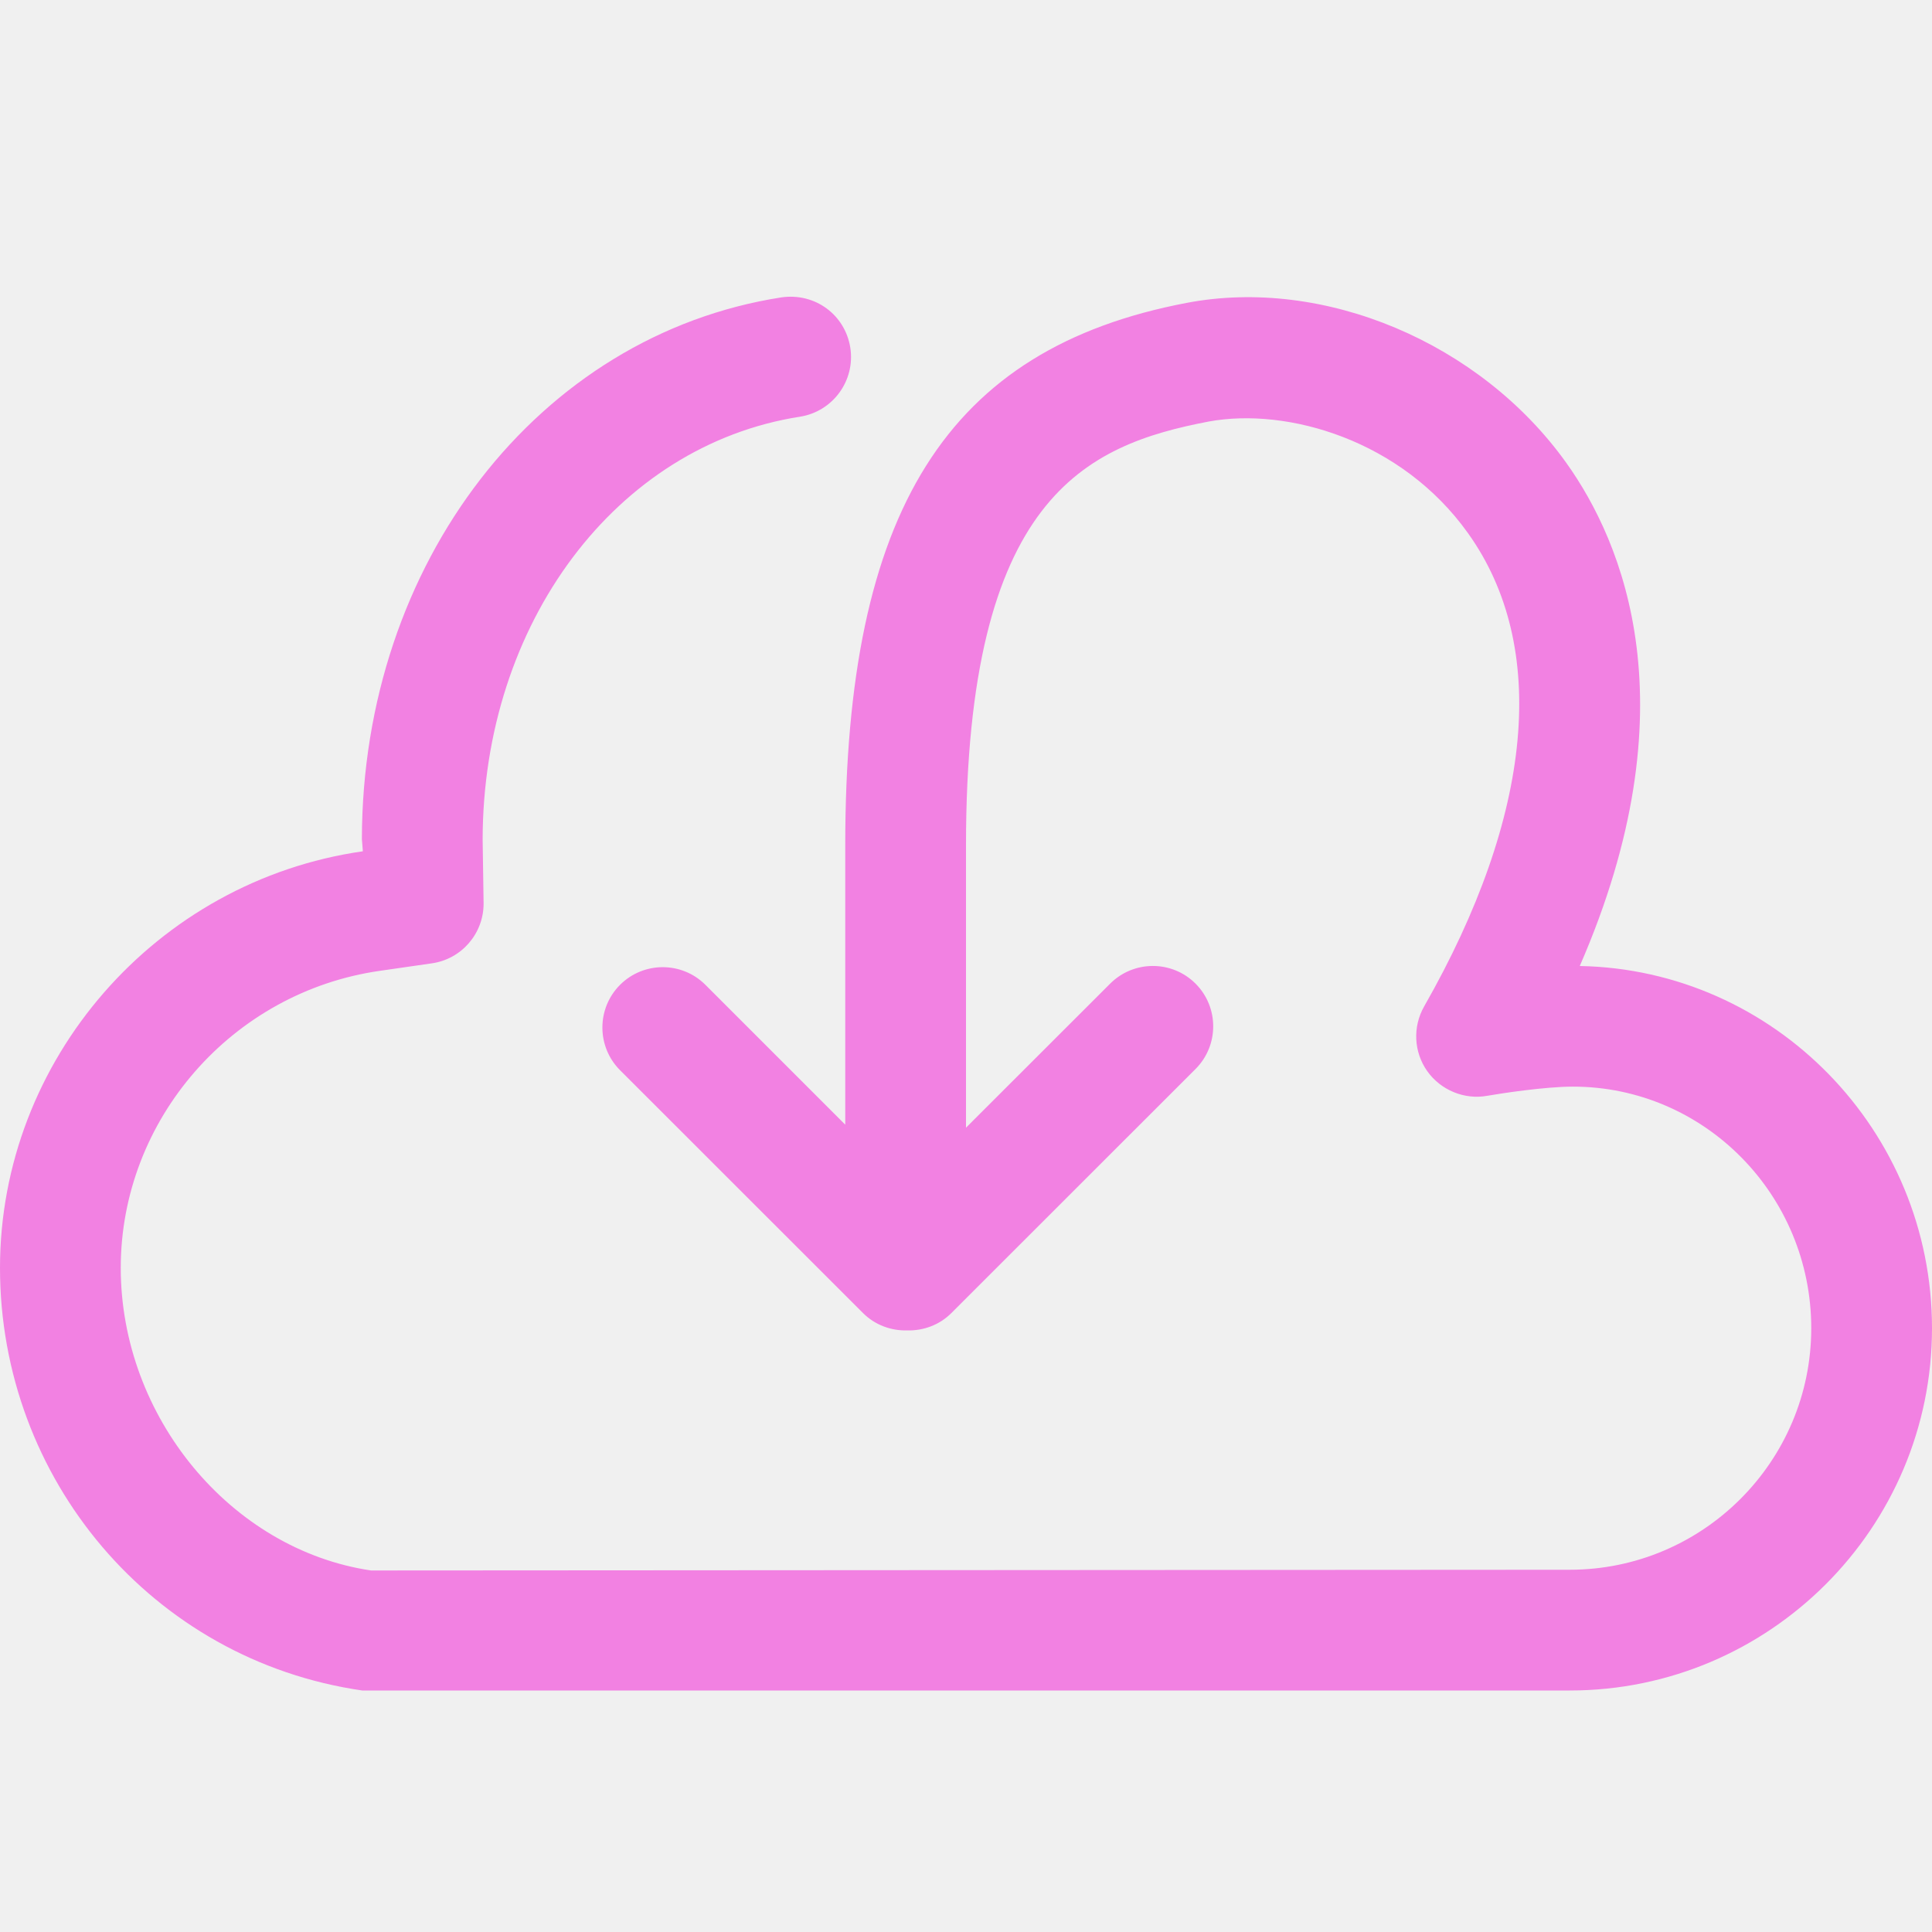
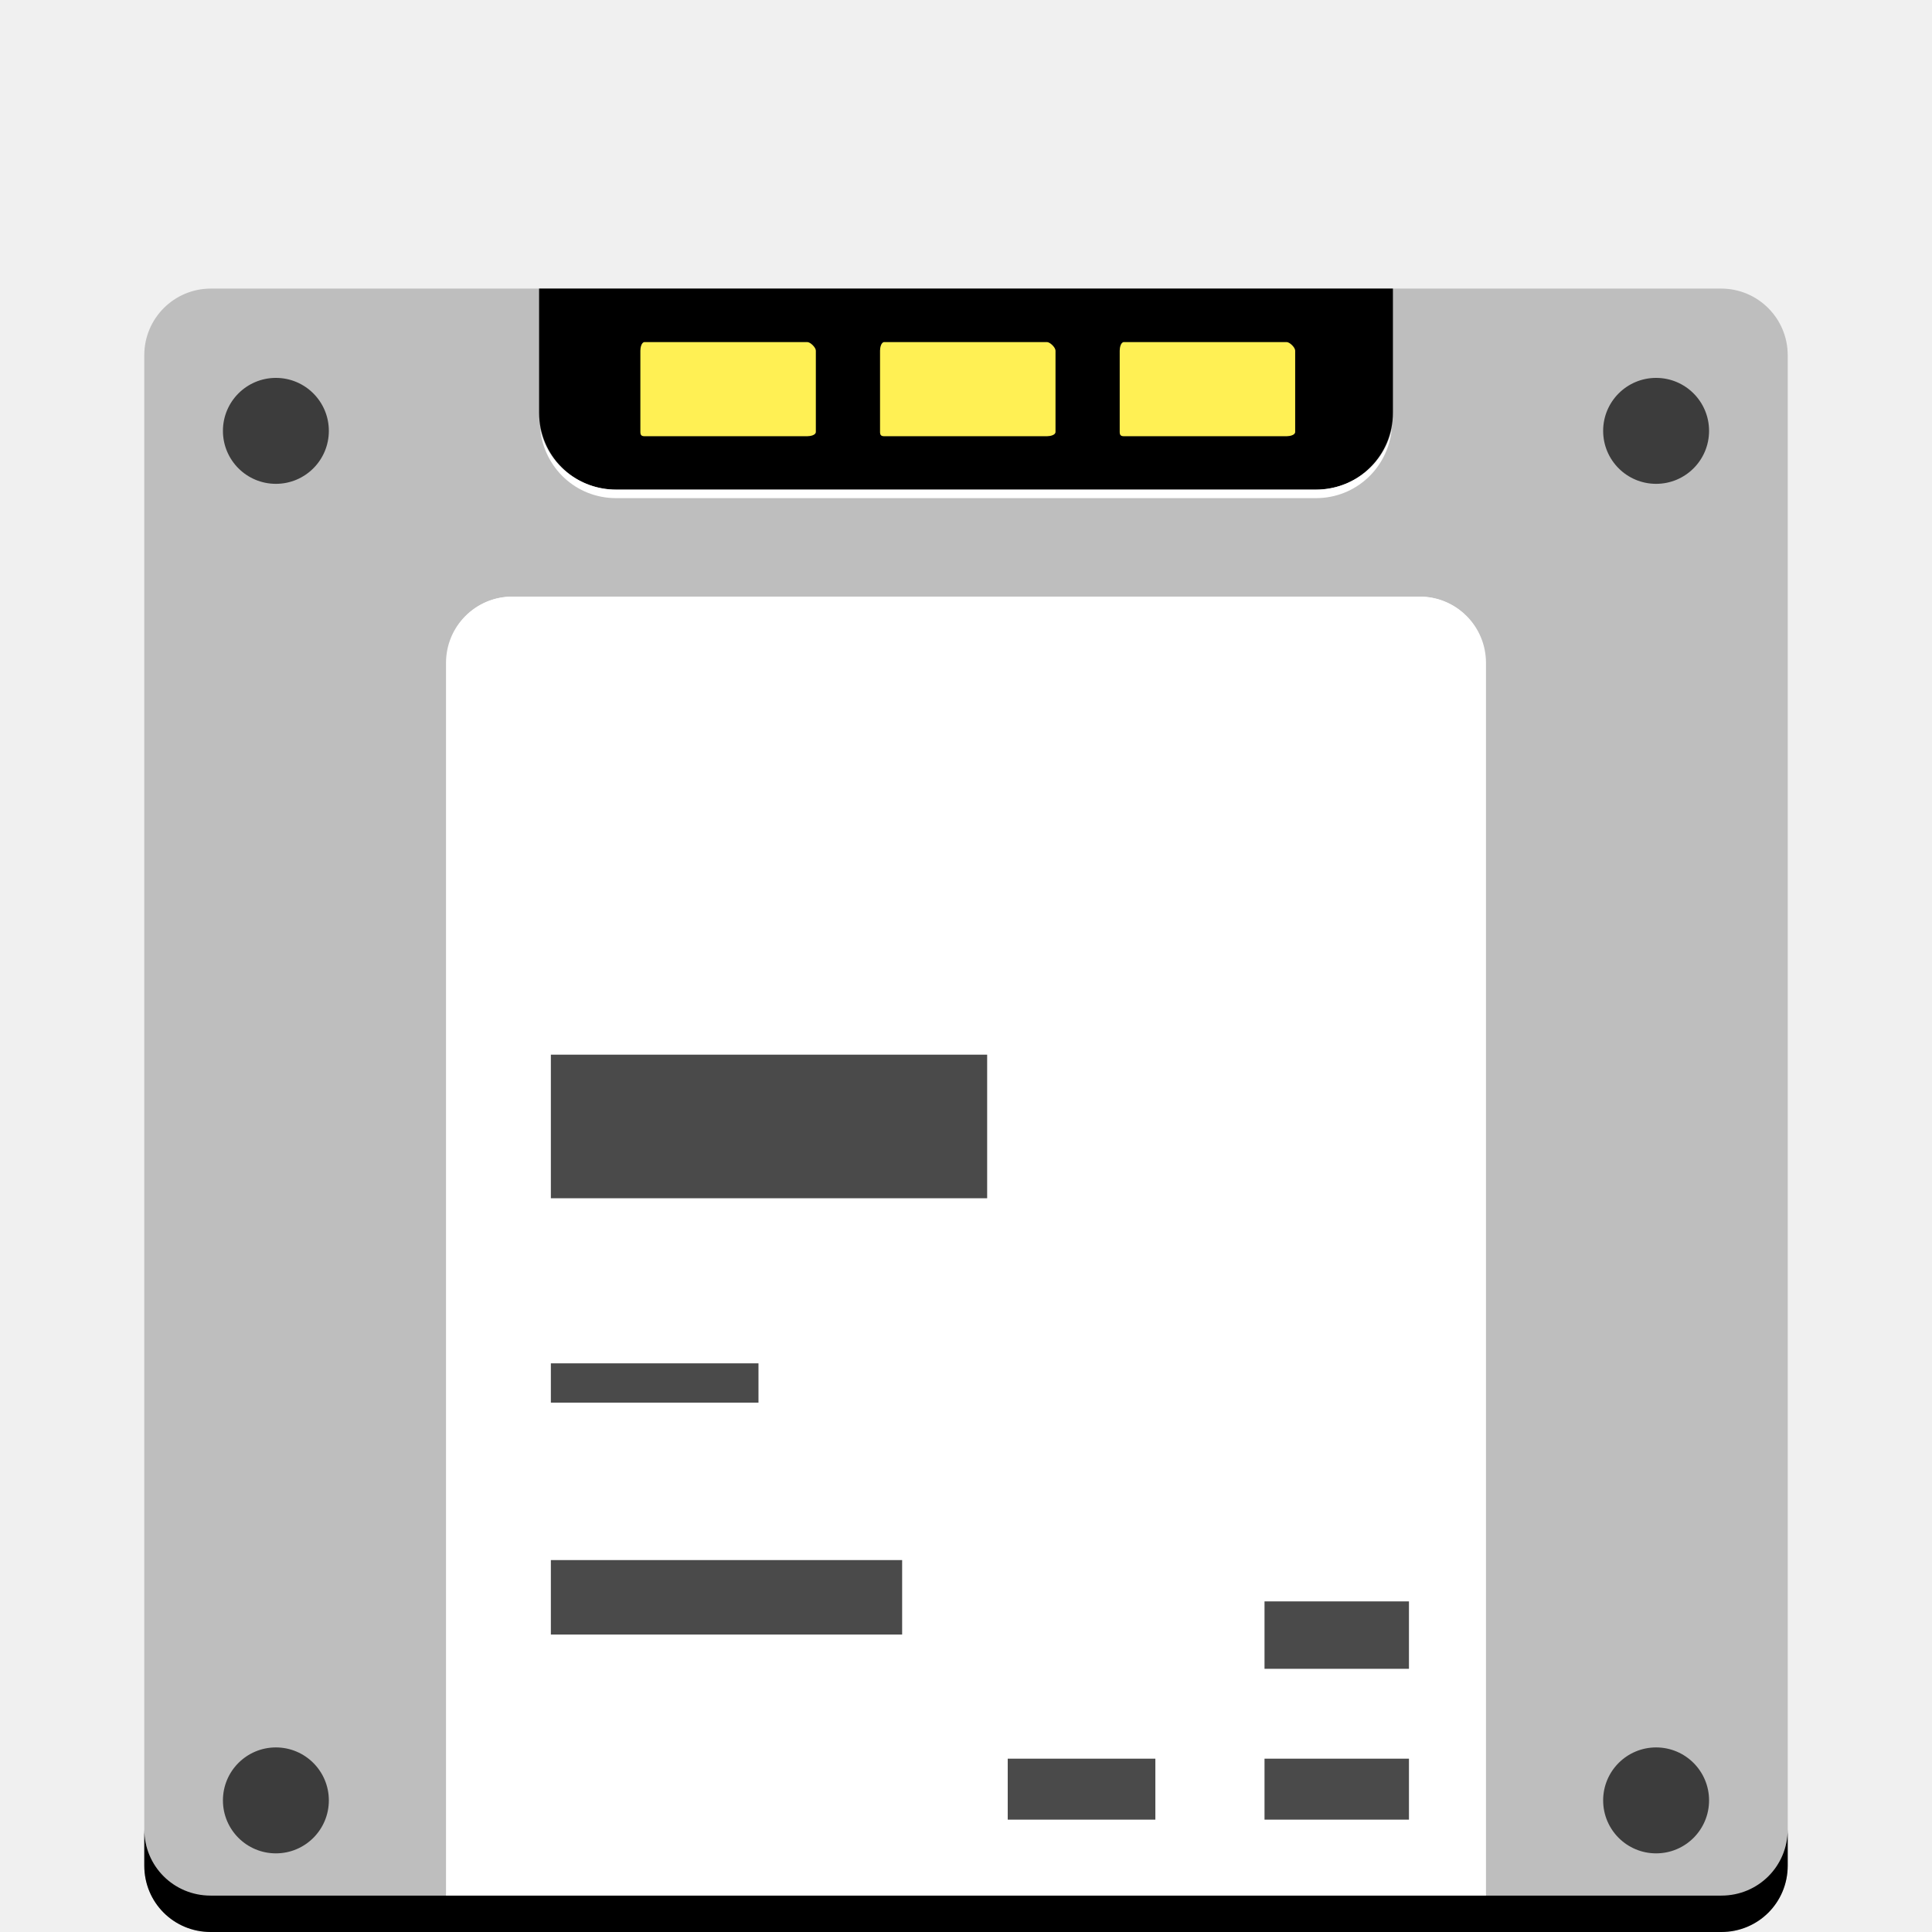
- <svg xmlns="http://www.w3.org/2000/svg" width="32" height="32" viewBox="0 0 32 32" fill="#000000" id="svg2" version="1.1">
-   <defs id="defs10" />
-   <g id="g4" style="fill:#f281e2;fill-opacity:1">
-     <path d="M 26.166,16c 1.868-4.29, 0.716-7.018-0.222-8.332c-1.424-1.994-4.018-3.088-6.296-2.65 C 15.688,5.774, 14,8.458, 14,14l0,4.628 L 11.684,16.312c-0.39-0.39-1.024-0.39-1.414,0s-0.39,1.024,0,1.414l 4.024,4.022 c 0.202,0.202, 0.468,0.294, 0.732,0.288c 0.264,0.006, 0.53-0.086, 0.732-0.288l 4.044-4.042c 0.39-0.39, 0.39-1.024,0-1.414 s-1.024-0.39-1.414,0L 16,18.678L 16,14 c0-5.768, 1.986-6.628, 4.020-7.018c 1.306-0.24, 3.196,0.308, 4.294,1.848 c 1.344,1.878, 1.086,4.664-0.726,7.84c-0.192,0.338-0.172,0.756, 0.052,1.072s 0.618,0.476, 0.992,0.408 c 0.242-0.042, 0.964-0.152, 1.42-0.152C 28.23,17.998, 30,19.792, 30,22c0,2.206-1.794,4-4,4l-19.854,0.012C 3.822,25.668, 2,23.466, 2,21 c0-2.456, 1.844-4.57, 4.292-4.92l 0.86-0.124c 0.492-0.070, 0.858-0.492, 0.858-0.99L 7.994,13.902C 8,10.32, 10.208,7.376, 13.25,6.902 C 13.794,6.816, 14.168,6.306, 14.084,5.76C 13.998,5.214, 13.5,4.844, 12.94,4.926C 8.92,5.552, 6,9.326, 5.994,13.898 c0,0.002, 0.016,0.202, 0.016,0.202l0,0 C 2.584,14.59,0,17.556,0,21c0,3.492, 2.516,6.496, 6,7l 20,0 c 3.308,0, 6-2.692, 6-6 C 32,18.728, 29.392,16.060, 26.166,16z" id="path6" style="fill:#f281e2;fill-opacity:1" />
+ <svg xmlns="http://www.w3.org/2000/svg" xmlns:xlink="http://www.w3.org/1999/xlink" width="32" height="32" viewBox="0 0 32 32" fill="#000000" id="svg2" version="1.1">
+   <defs id="defs10">
+     <linearGradient id="gradient0" gradientUnits="userSpaceOnUse" x1="3" y1="46.594" x2="3" y2="43.063" spreadMethod="pad">
+       <stop stop-color="#ffffff" offset="0" stop-opacity="1" id="stop7" />
+       <stop stop-color="#ffffff" offset="1" stop-opacity="0" id="stop9" />
+     </linearGradient>
+     <linearGradient id="gradient4" gradientTransform="scale(1.365146,0.7325225)" gradientUnits="userSpaceOnUse" x1="-25.421" y1="1378.318" x2="-25.421" y2="1375.663" spreadMethod="pad">
+       <stop stop-color="#ffd70c" offset="0" stop-opacity="1" id="stop27" />
+       <stop stop-color="#fff054" offset="1" stop-opacity="1" id="stop29" />
+     </linearGradient>
+     <linearGradient id="gradient5" gradientTransform="scale(1.365174,0.7325075)" gradientUnits="userSpaceOnUse" x1="-25.421" y1="1378.346" x2="-25.421" y2="1375.691" spreadMethod="pad">
+       <stop stop-color="#ffd70c" offset="0" stop-opacity="1" id="stop32" />
+       <stop stop-color="#fff054" offset="1" stop-opacity="1" id="stop34" />
+     </linearGradient>
+     <linearGradient id="gradient6" gradientTransform="scale(1.365172,0.7325082)" gradientUnits="userSpaceOnUse" x1="-25.421" y1="1378.344" x2="-25.421" y2="1375.69" spreadMethod="pad">
+       <stop stop-color="#ffd70c" offset="0" stop-opacity="1" id="stop37" />
+       <stop stop-color="#fff054" offset="1" stop-opacity="1" id="stop39" />
+     </linearGradient>
+     <linearGradient xlink:href="#gradient0" id="linearGradient4219" gradientUnits="userSpaceOnUse" spreadMethod="pad" x1="3" y1="46.594" x2="3" y2="43.063" />
+     <linearGradient xlink:href="#gradient0" id="linearGradient4221" gradientUnits="userSpaceOnUse" spreadMethod="pad" x1="3" y1="46.594" x2="3" y2="43.063" />
+     <linearGradient xlink:href="#gradient0" id="linearGradient4223" gradientUnits="userSpaceOnUse" spreadMethod="pad" x1="3" y1="46.594" x2="3" y2="43.063" />
+     <linearGradient xlink:href="#gradient0" id="linearGradient4225" gradientUnits="userSpaceOnUse" spreadMethod="pad" x1="3" y1="46.594" x2="3" y2="43.063" />
+   </defs>
+   <g transform="matrix(0.5670899,0,0,0.5670899,2.389833,4.779675)" id="layer1">
+     <rect style="fill:#bebebe" y="0" x="0" id="rect2991-1-7" transform="matrix(1,0,0,-1,0,48)" width="48" height="48" rx="1.945" ry="1.945" />
+     <path style="fill:#ffffff" id="rect2991" transform="translate(8.8125,9.00001)" d="M 1.938,0 C 0.86,0 0,0.86 0,1.937 L 0,39 l 30.375,0 0,-37.063 C 30.375,0.86 29.515,0 28.438,0 Z" />
+     <path style="fill:#000000" id="path2334" transform="translate(11.5313,2e-5)" d="m 0,0 0,3.625 c 0,1.247 1.003,2.25 2.25,2.25 l 20.438,0 c 1.246,0 2.25,-1.003 2.25,-2.25 L 24.938,0 Z" />
+     <rect style="fill:#000000;fill-opacity:0.71" y="0" x="0" id="rect951" transform="translate(11.875,31.3911)" width="6.064" height="1.148" />
+     <rect style="fill:#000000;fill-opacity:0.71" y="0" x="0" id="rect955" transform="translate(11.875,37.1374)" width="10.26" height="2.175" />
+     <path style="fill:#ffffff" id="rect1524" transform="translate(8.84374,8.99609)" d="M 1.906,0 C 0.908,0 0.115,0.752 0,1.719 0.181,0.831 0.964,0.156 1.906,0.156 l 26.5,0 c 0.943,0 1.726,0.675 1.906,1.562 C 30.198,0.752 29.405,0 28.406,0 Z" />
+     <path style="fill:#000000" id="rect846-1" transform="translate(3e-5,45)" d="M 0,0 0,1.063 C 0,2.14 0.86,3 1.937,3 L 46.062,3 C 47.14,3 48,2.14 48,1.063 L 48,0 c 0,1.077 -0.86,1.937 -1.938,1.937 l -44.125,0 C 0.86,1.937 0,1.077 0,0 Z" />
+     <path style="fill:url(#linearGradient4219)" id="path1538" transform="matrix(1.04425,0,0,1.04425,2,42.3126)" d="m 3.531,1.766 c 0,0.975 -0.79,1.766 -1.766,1.766 C 0.79,3.531 0,2.741 0,1.766 0,0.79 0.79,0 1.766,0 2.741,0 3.531,0.79 3.531,1.766 Z" />
+     <path style="fill:#000000;fill-opacity:0.681" id="path1548" transform="matrix(0.876106,0,0,-0.876106,2.29691,45.7033)" d="m 3.531,1.766 c 0,0.975 -0.79,1.766 -1.766,1.766 C 0.79,3.531 0,2.741 0,1.766 0,0.79 0.79,0 1.766,0 2.741,0 3.531,0.79 3.531,1.766 Z" />
+     <path style="fill:url(#linearGradient4221)" id="path1584" transform="matrix(1.04425,0,0,1.04425,42.3125,42.3126)" d="m 3.531,1.766 c 0,0.975 -0.79,1.766 -1.766,1.766 C 0.79,3.531 0,2.741 0,1.766 0,0.79 0.79,0 1.766,0 2.741,0 3.531,0.79 3.531,1.766 Z" />
+     <path style="fill:#000000;fill-opacity:0.681" id="path1586" transform="matrix(0.876106,0,0,-0.876106,42.6094,45.7033)" d="m 3.531,1.766 c 0,0.975 -0.79,1.766 -1.766,1.766 C 0.79,3.531 0,2.741 0,1.766 0,0.79 0.79,0 1.766,0 2.741,0 3.531,0.79 3.531,1.766 Z" />
+     <path style="fill:url(#linearGradient4223)" id="path1601" transform="matrix(1.04425,0,0,1.04425,2,2.31243)" d="m 3.531,1.766 c 0,0.975 -0.79,1.766 -1.766,1.766 C 0.79,3.531 0,2.741 0,1.766 0,0.79 0.79,0 1.766,0 2.741,0 3.531,0.79 3.531,1.766 Z" />
+     <path style="fill:#000000;fill-opacity:0.681" id="path1603" transform="matrix(0.876106,0,0,-0.876106,2.29691,5.70308)" d="m 3.531,1.766 c 0,0.975 -0.79,1.766 -1.766,1.766 C 0.79,3.531 0,2.741 0,1.766 0,0.79 0.79,0 1.766,0 2.741,0 3.531,0.79 3.531,1.766 Z" />
+     <path style="fill:url(#linearGradient4225)" id="path1613" transform="matrix(1.04425,0,0,1.04425,42.3125,2.31243)" d="m 3.531,1.766 c 0,0.975 -0.79,1.766 -1.766,1.766 C 0.79,3.531 0,2.741 0,1.766 0,0.79 0.79,0 1.766,0 2.741,0 3.531,0.79 3.531,1.766 Z" />
+     <path style="fill:#000000;fill-opacity:0.681" id="path1615" transform="matrix(0.876106,0,0,-0.876106,42.6094,5.70308)" d="m 3.531,1.766 c 0,0.975 -0.79,1.766 -1.766,1.766 C 0.79,3.531 0,2.741 0,1.766 0,0.79 0.79,0 1.766,0 2.741,0 3.531,0.79 3.531,1.766 Z" />
+     <path style="fill:#ffffff" id="path2329" transform="translate(11.5625,4.0899)" d="m 0,0 c 0.108,1.144 1.045,2.031 2.219,2.031 l 20.438,0 C 23.83,2.031 24.767,1.144 24.875,0 24.666,1.027 23.747,1.781 22.656,1.781 l -20.438,0 C 1.128,1.781 0.209,1.027 0,0 Z" />
+     <rect style="fill:#000000;fill-opacity:0.71" y="0" x="0" id="rect949" transform="translate(11.875,22.3755)" width="12.743" height="4.194" />
+     <path style="fill:#000000;fill-opacity:0.71" id="path968" transform="translate(32.7188,38.3439)" d="m 0,0 0,1.969 4.219,0 0,-1.969 z" />
+     <path style="fill:#000000;fill-opacity:0.71" id="path966" transform="translate(25.2188,42.9375)" d="m 0,0 0,1.781 4.312,0 0,-1.781 z" />
+     <path style="fill:#000000;fill-opacity:0.71" id="rect957" transform="translate(32.7188,42.9375)" d="m 0,0 0,1.781 4.219,0 0,-1.781 z" />
+     <path style="fill:url(#gradient4)" id="rect2460" transform="translate(14.4893,1.56246)" d="M 0.125,0 C 0.033,0 0,0.158 0,0.25 l 0,2.375 c 0,0.092 0.032,0.125 0.125,0.125 l 3.5,0 0.375,0 0.875,0 c 0.092,0 0.25,-0.032 0.25,-0.125 l 0,-2.375 C 5.125,0.158 4.966,0 4.875,0 L 4,0 3.625,0 Z" />
+     <path style="fill:url(#gradient5)" id="rect2478" transform="translate(21.4893,1.56246)" d="M 0.125,0 C 0.033,0 0,0.158 0,0.25 l 0,2.375 c 0,0.092 0.032,0.125 0.125,0.125 l 3.5,0 0.75,0 0.5,0 c 0.092,0 0.25,-0.032 0.25,-0.125 l 0,-2.375 C 5.125,0.158 4.966,0 4.875,0 l -0.5,0 -0.75,0 z" />
+     <path style="fill:url(#gradient6)" id="rect2490" transform="translate(28.4893,1.56246)" d="M 0.125,0 C 0.033,0 0,0.158 0,0.25 l 0,2.375 c 0,0.092 0.032,0.125 0.125,0.125 l 3.5,0 0.5,0 0.75,0 c 0.092,0 0.25,-0.032 0.25,-0.125 l 0,-2.375 C 5.125,0.158 4.966,0 4.875,0 l -0.75,0 -0.5,0 z" />
  </g>
</svg>
